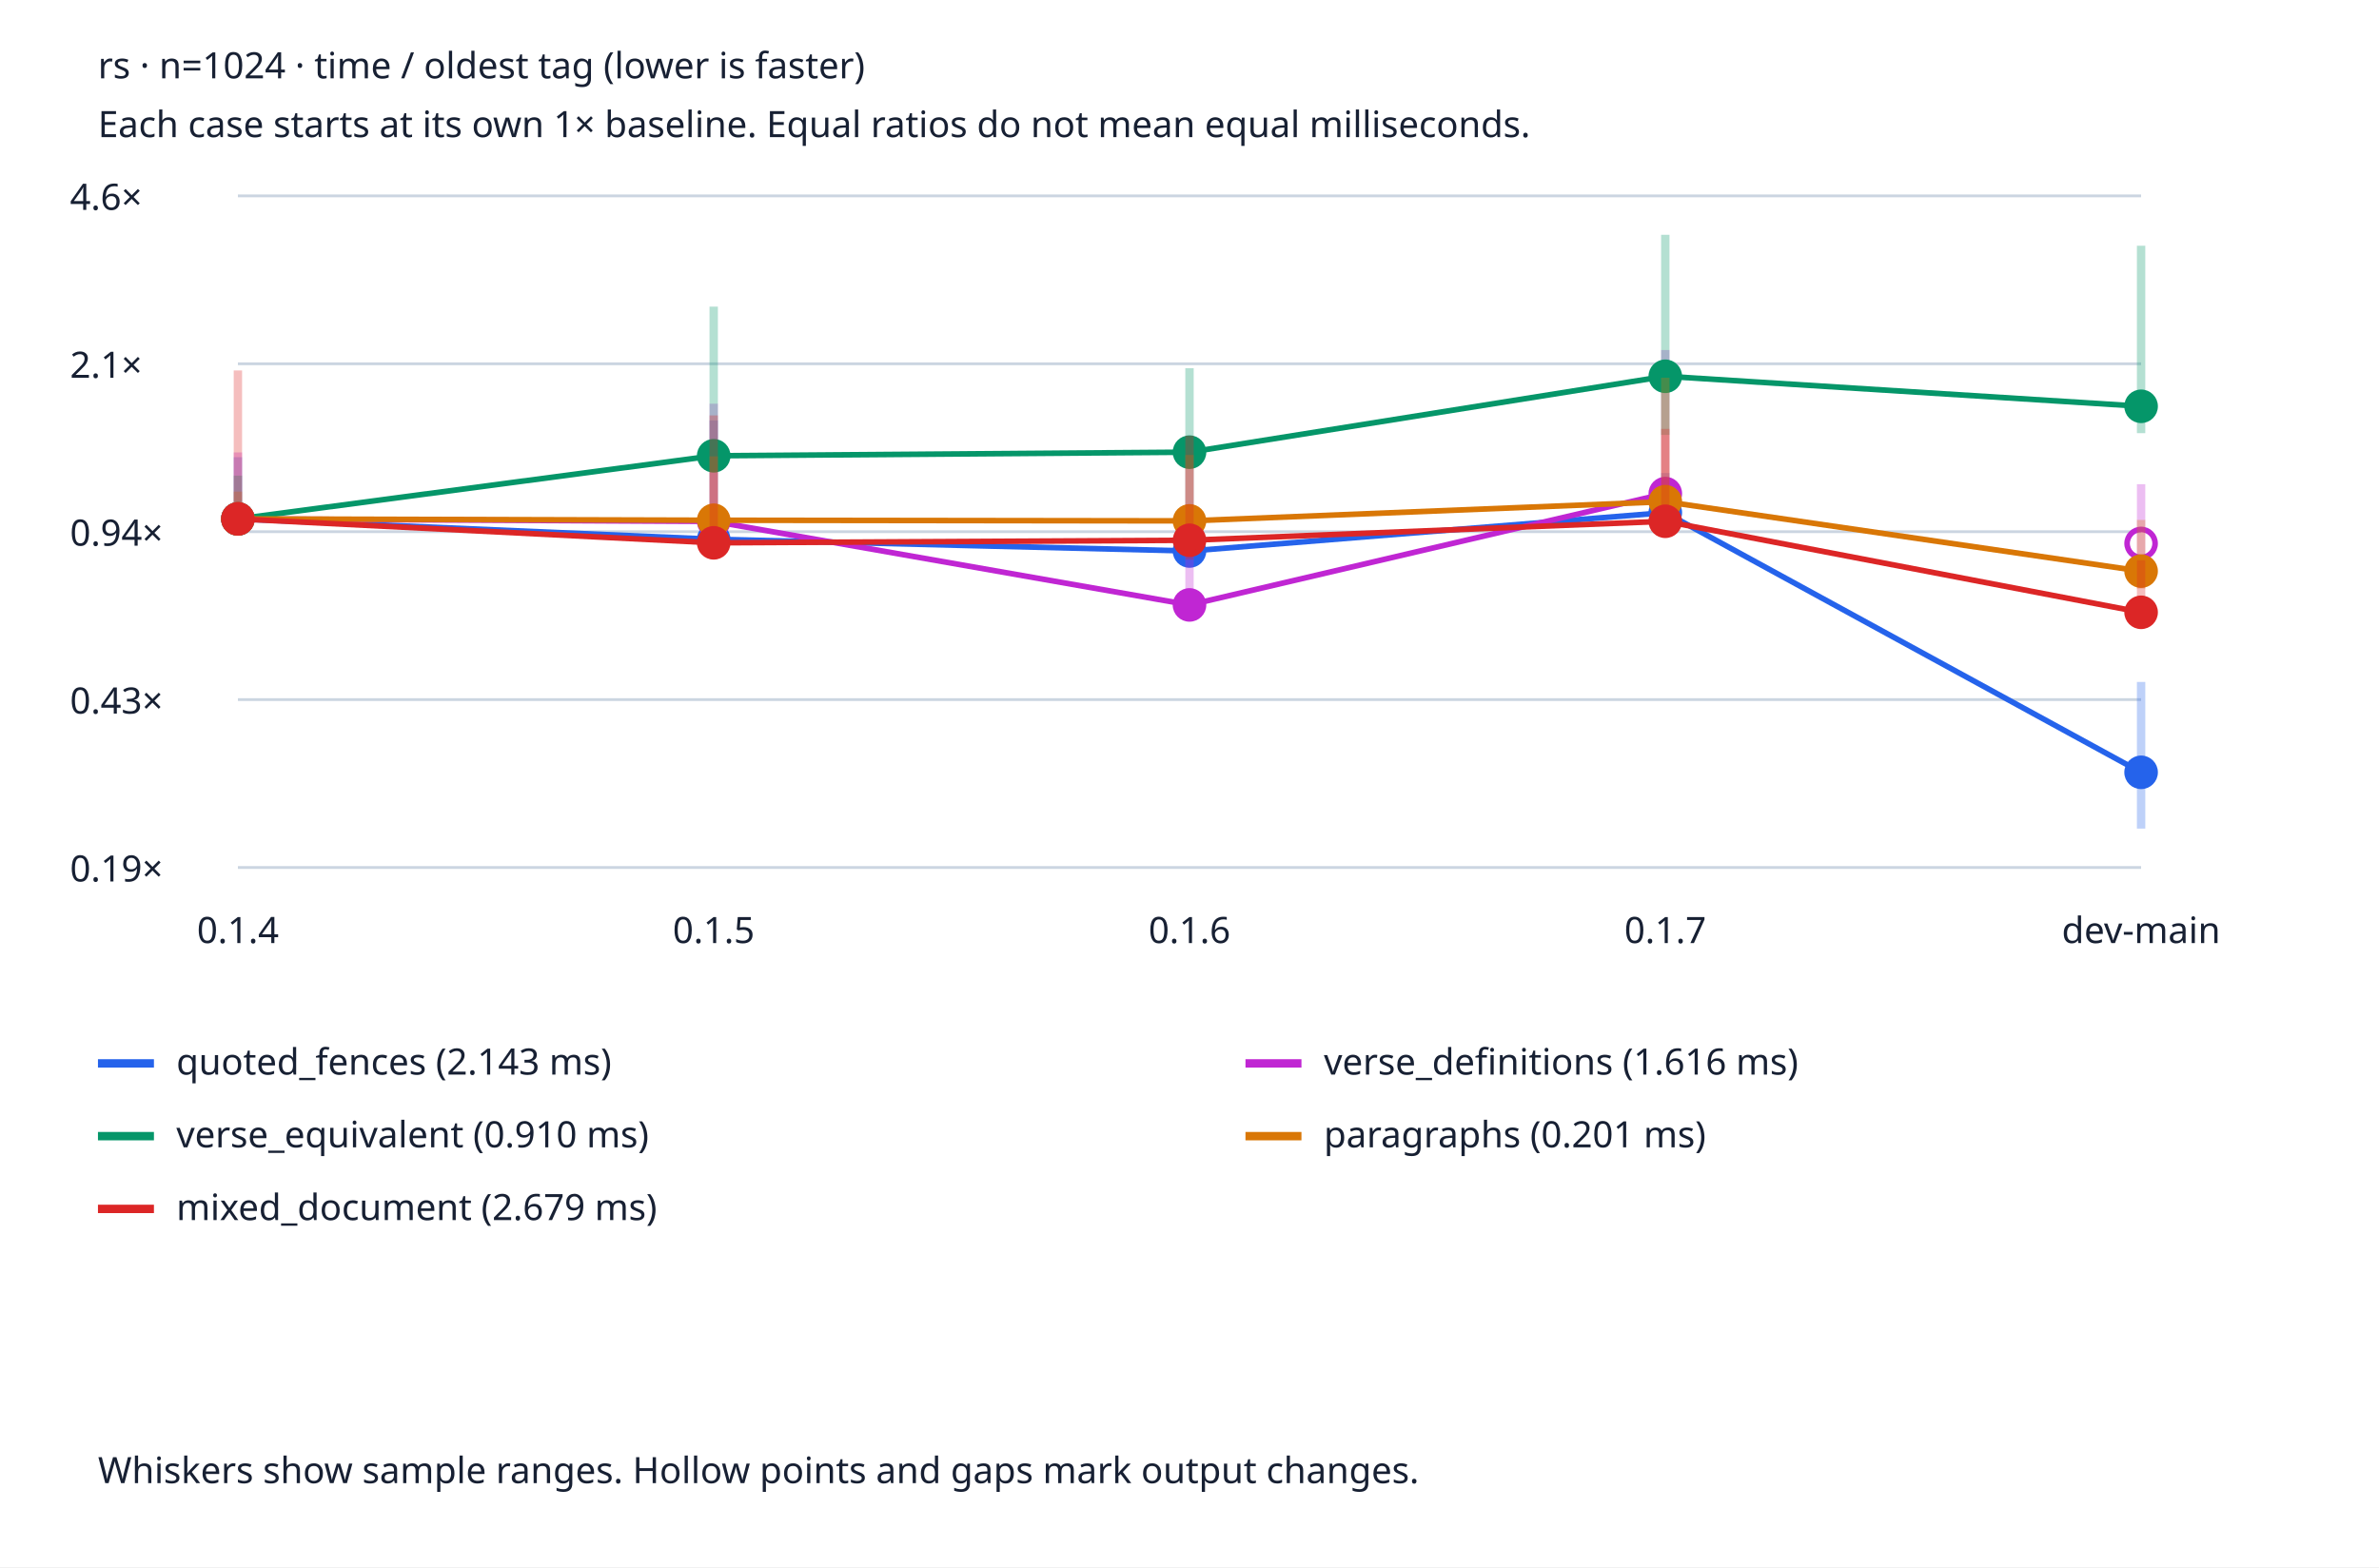
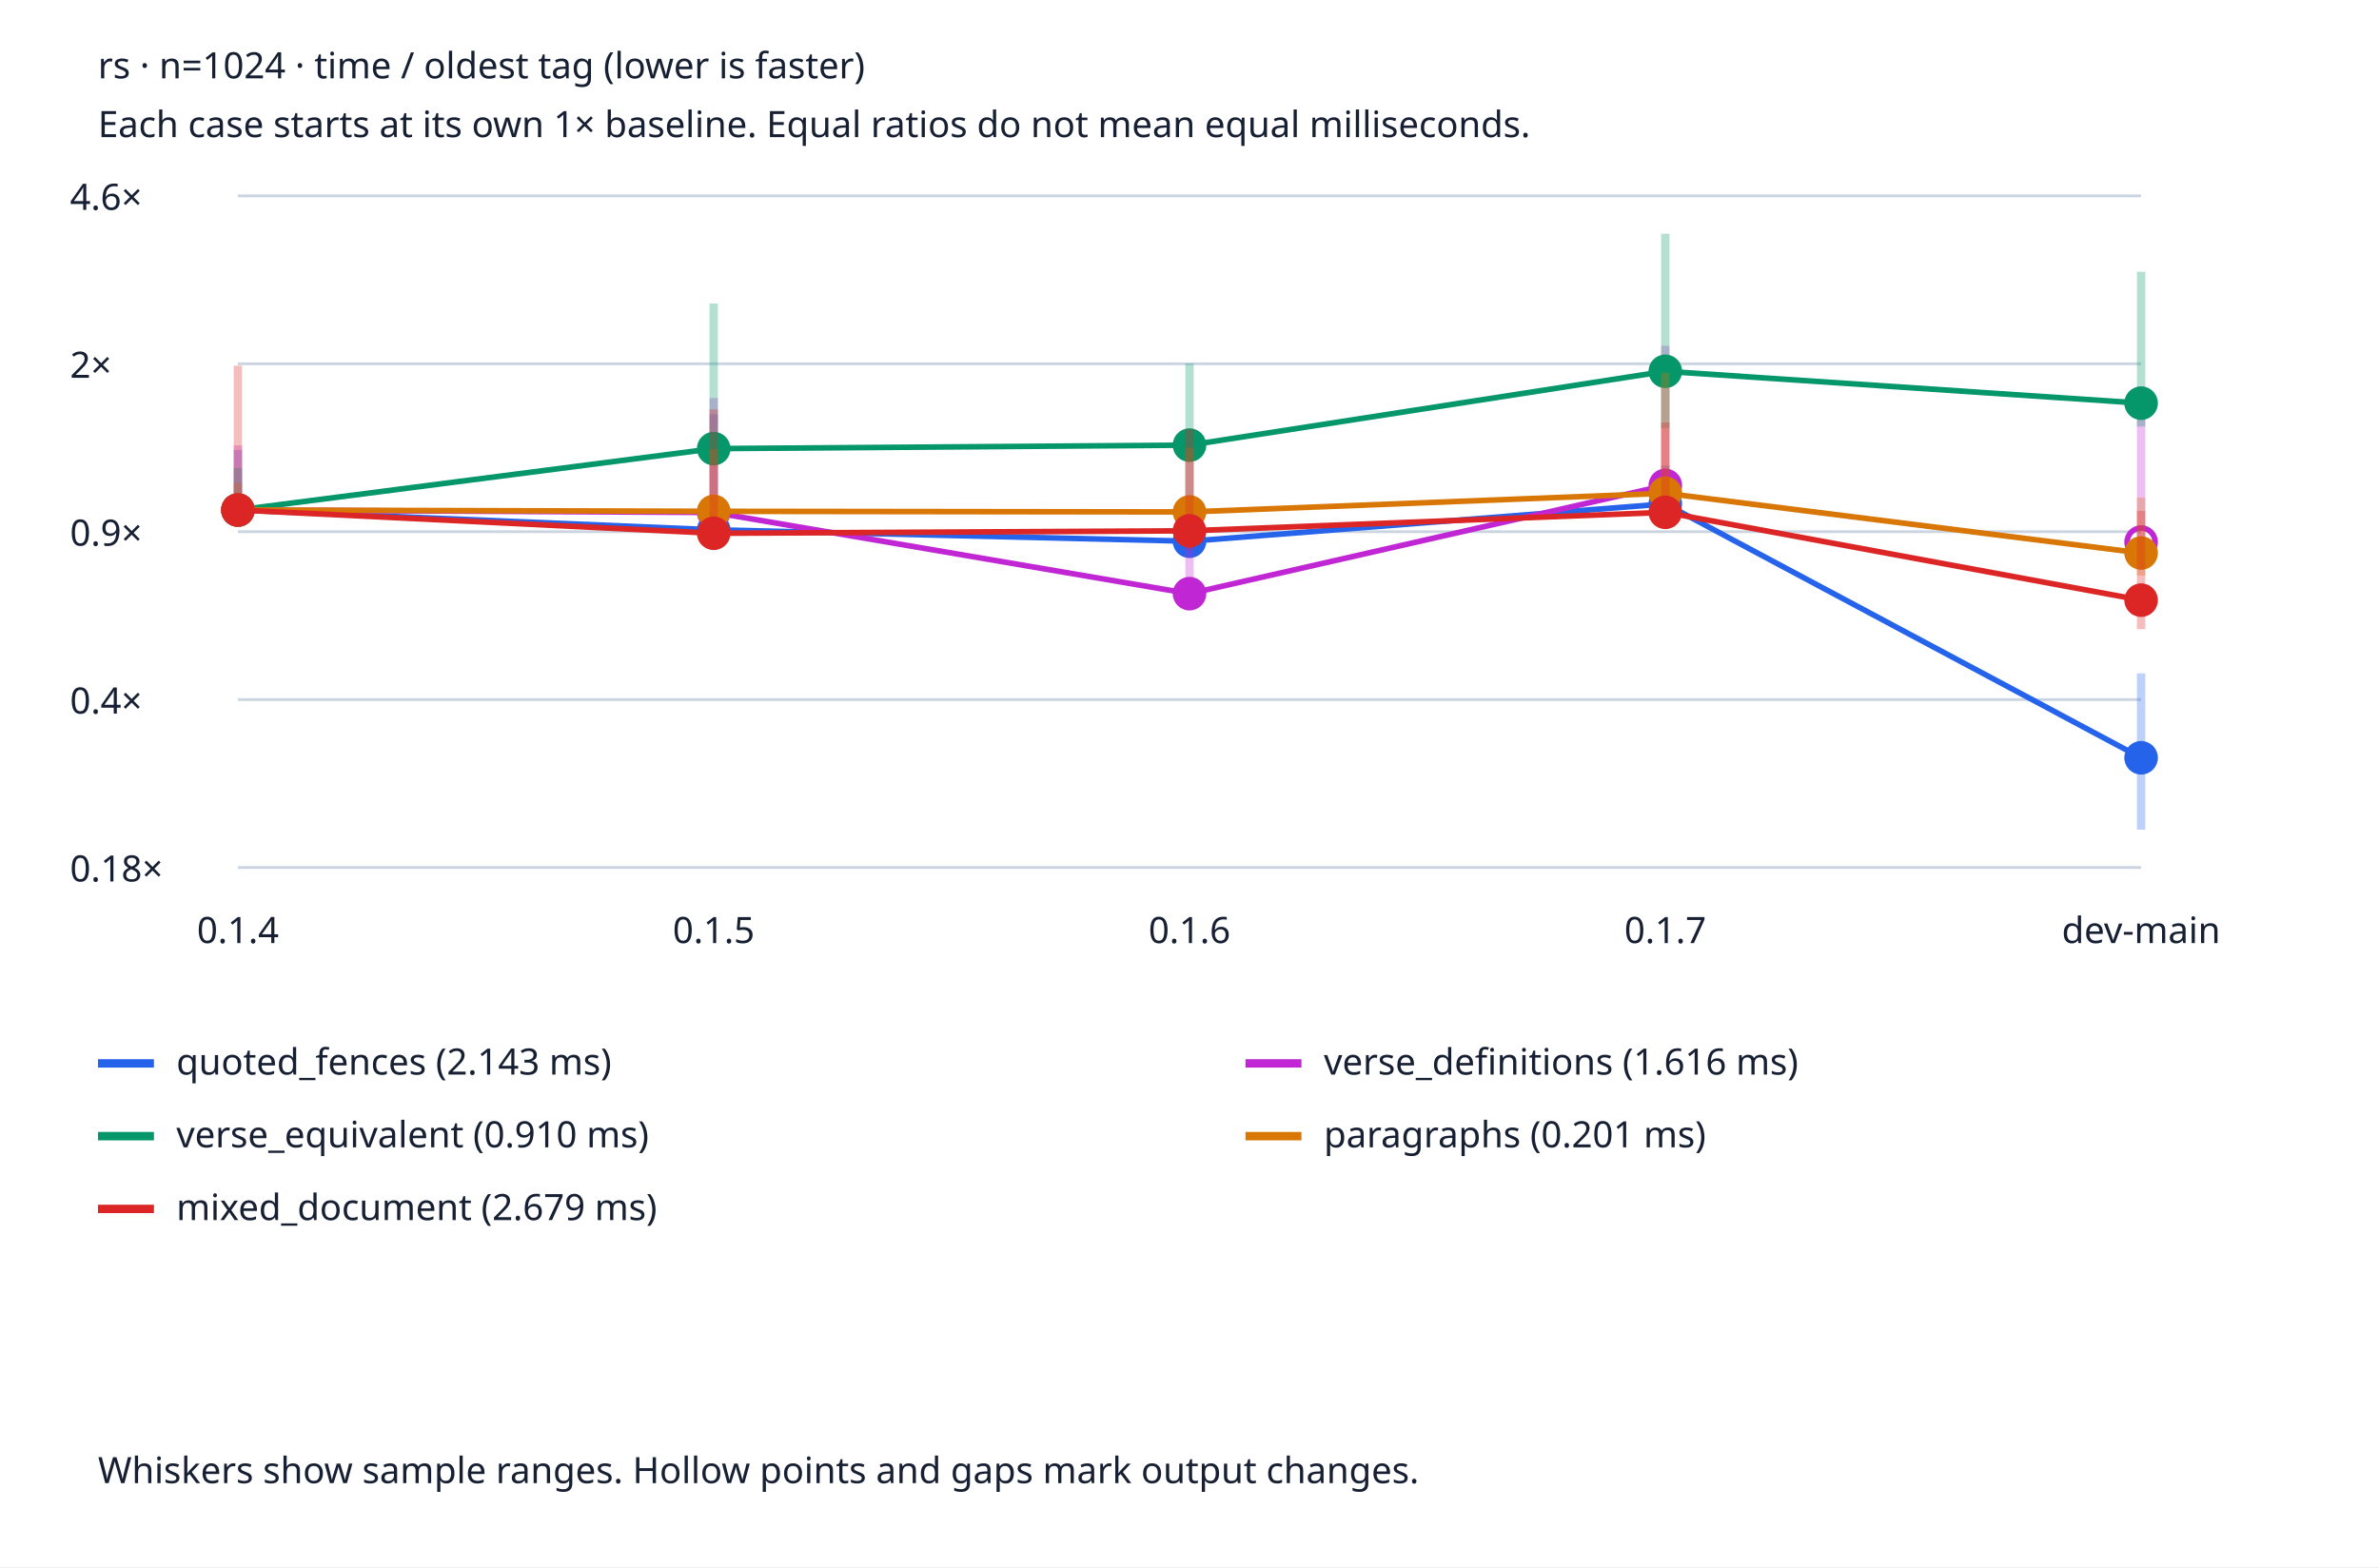
<svg xmlns="http://www.w3.org/2000/svg" viewBox="0 0 850 560" role="img" aria-labelledby="title desc">
  <style>text{font:13px system-ui;fill:#172033}.bg{fill:#fff}.grid{stroke:#cbd5e1}@media(prefers-color-scheme:dark){text{fill:#edf2f7}.bg{fill:#152033}.grid{stroke:#475569}}</style>
  <rect class="bg" width="850" height="560" />
  <text x="35" y="28" font-weight="bold">rs · n=1024 · time / oldest tag (lower is faster)</text>
  <text x="35" y="49">Each case starts at its own 1× baseline. Equal ratios do not mean equal milliseconds.</text>
  <line class="grid" x1="85" x2="765" y1="310.0" y2="310.0" />
-   <text x="25" y="315.0">0.19×</text>
+   <text x="25" y="315.0">0.18×</text>
  <line class="grid" x1="85" x2="765" y1="250.0" y2="250.0" />
-   <text x="25" y="255.0">0.43×</text>
+   <text x="25" y="255.0">0.4×</text>
  <line class="grid" x1="85" x2="765" y1="190.0" y2="190.0" />
-   <text x="25" y="195.0">0.94×</text>
+   <text x="25" y="195.0">0.9×</text>
  <line class="grid" x1="85" x2="765" y1="130" y2="130" />
-   <text x="25" y="135">2.1×</text>
+   <text x="25" y="135">2×</text>
  <line class="grid" x1="85" x2="765" y1="70.0" y2="70.0" />
  <text x="25" y="75.0">4.6×</text>
  <text x="85.0" y="337" text-anchor="middle">0.1.4</text>
  <text x="255.0" y="337" text-anchor="middle">0.1.5</text>
  <text x="425.0" y="337" text-anchor="middle">0.1.6</text>
  <text x="595.0" y="337" text-anchor="middle">0.1.7</text>
  <text x="765.0" y="337" text-anchor="middle">dev-main</text>
-   <line x1="85.0" x2="85.0" y1="190.801" y2="163.379" stroke="#2563eb" stroke-width="3" opacity=".3" />
-   <circle cx="85.0" cy="185.426" r="5" fill="#2563eb" stroke="#2563eb" stroke-width="2" />
-   <line x1="85.0" y1="185.426" x2="255.0" y2="192.7" stroke="#2563eb" stroke-width="2" />
-   <line x1="255.0" x2="255.0" y1="199.504" y2="150.242" stroke="#2563eb" stroke-width="3" opacity=".3" />
-   <circle cx="255.0" cy="192.7" r="5" fill="#2563eb" stroke="#2563eb" stroke-width="2" />
-   <line x1="255.0" y1="192.7" x2="425.0" y2="196.901" stroke="#2563eb" stroke-width="2" />
-   <line x1="425.0" x2="425.0" y1="200.545" y2="157.3" stroke="#2563eb" stroke-width="3" opacity=".3" />
-   <circle cx="425.0" cy="196.901" r="5" fill="#2563eb" stroke="#2563eb" stroke-width="2" />
-   <line x1="425.0" y1="196.901" x2="595.0" y2="183.171" stroke="#2563eb" stroke-width="2" />
-   <line x1="595.0" x2="595.0" y1="188.043" y2="169.027" stroke="#2563eb" stroke-width="3" opacity=".3" />
-   <circle cx="595.0" cy="183.171" r="5" fill="#2563eb" stroke="#2563eb" stroke-width="2" />
-   <line x1="595.0" y1="183.171" x2="765.0" y2="275.985" stroke="#2563eb" stroke-width="2" />
-   <line x1="765.0" x2="765.0" y1="296.095" y2="243.693" stroke="#2563eb" stroke-width="3" opacity=".3" />
-   <circle cx="765.0" cy="275.985" r="5" fill="#2563eb" stroke="#2563eb" stroke-width="2" />
+   <line x1="85.0" x2="85.0" y1="187.477" y2="160.809" stroke="#2563eb" stroke-width="3" opacity=".3" />
+   <circle cx="85.0" cy="182.249" r="5" fill="#2563eb" stroke="#2563eb" stroke-width="2" />
+   <line x1="85.0" y1="182.249" x2="255.0" y2="189.323" stroke="#2563eb" stroke-width="2" />
+   <line x1="255.0" x2="255.0" y1="195.94" y2="148.034" stroke="#2563eb" stroke-width="3" opacity=".3" />
+   <circle cx="255.0" cy="189.323" r="5" fill="#2563eb" stroke="#2563eb" stroke-width="2" />
+   <line x1="255.0" y1="189.323" x2="425.0" y2="193.409" stroke="#2563eb" stroke-width="2" />
+   <line x1="425.0" x2="425.0" y1="196.952" y2="154.897" stroke="#2563eb" stroke-width="3" opacity=".3" />
+   <circle cx="425.0" cy="193.409" r="5" fill="#2563eb" stroke="#2563eb" stroke-width="2" />
+   <line x1="425.0" y1="193.409" x2="595.0" y2="180.056" stroke="#2563eb" stroke-width="2" />
+   <line x1="595.0" x2="595.0" y1="184.794" y2="166.301" stroke="#2563eb" stroke-width="3" opacity=".3" />
+   <circle cx="595.0" cy="180.056" r="5" fill="#2563eb" stroke="#2563eb" stroke-width="2" />
+   <line x1="595.0" y1="180.056" x2="765.0" y2="270.788" stroke="#2563eb" stroke-width="2" />
+   <line x1="765.0" x2="765.0" y1="296.478" y2="240.622" stroke="#2563eb" stroke-width="3" opacity=".3" />
+   <circle cx="765.0" cy="270.788" r="5" fill="#2563eb" stroke="#2563eb" stroke-width="2" />
  <line x1="35" x2="55" y1="380" y2="380" stroke="#2563eb" stroke-width="3" />
  <text x="63" y="384">quoted_fences (2.143 ms)</text>
-   <line x1="85.0" x2="85.0" y1="190.661" y2="161.673" stroke="#c026d3" stroke-width="3" opacity=".3" />
-   <circle cx="85.0" cy="185.426" r="5" fill="#c026d3" stroke="#c026d3" stroke-width="2" />
-   <line x1="85.0" y1="185.426" x2="255.0" y2="186.328" stroke="#c026d3" stroke-width="2" />
-   <line x1="255.0" x2="255.0" y1="191.111" y2="144.262" stroke="#c026d3" stroke-width="3" opacity=".3" />
-   <circle cx="255.0" cy="186.328" r="5" fill="#c026d3" stroke="#c026d3" stroke-width="2" />
-   <line x1="255.0" y1="186.328" x2="425.0" y2="216.166" stroke="#c026d3" stroke-width="2" />
-   <line x1="425.0" x2="425.0" y1="219.419" y2="185.387" stroke="#c026d3" stroke-width="3" opacity=".3" />
-   <circle cx="425.0" cy="216.166" r="5" fill="#c026d3" stroke="#c026d3" stroke-width="2" />
-   <line x1="425.0" y1="216.166" x2="595.0" y2="176.378" stroke="#c026d3" stroke-width="2" />
-   <line x1="595.0" x2="595.0" y1="180.265" y2="125.085" stroke="#c026d3" stroke-width="3" opacity=".3" />
-   <circle cx="595.0" cy="176.378" r="5" fill="#c026d3" stroke="#c026d3" stroke-width="2" />
-   <line x1="765.0" x2="765.0" y1="198.924" y2="173.023" stroke="#c026d3" stroke-width="3" opacity=".3" />
-   <circle cx="765.0" cy="194.195" r="5" fill="none" stroke="#c026d3" stroke-width="2" />
+   <line x1="85.0" x2="85.0" y1="187.34" y2="159.15" stroke="#c026d3" stroke-width="3" opacity=".3" />
+   <circle cx="85.0" cy="182.249" r="5" fill="#c026d3" stroke="#c026d3" stroke-width="2" />
+   <line x1="85.0" y1="182.249" x2="255.0" y2="183.126" stroke="#c026d3" stroke-width="2" />
+   <line x1="255.0" x2="255.0" y1="187.778" y2="142.218" stroke="#c026d3" stroke-width="3" opacity=".3" />
+   <circle cx="255.0" cy="183.126" r="5" fill="#c026d3" stroke="#c026d3" stroke-width="2" />
+   <line x1="255.0" y1="183.126" x2="425.0" y2="212.143" stroke="#c026d3" stroke-width="2" />
+   <line x1="425.0" x2="425.0" y1="215.306" y2="182.212" stroke="#c026d3" stroke-width="3" opacity=".3" />
+   <circle cx="425.0" cy="212.143" r="5" fill="#c026d3" stroke="#c026d3" stroke-width="2" />
+   <line x1="425.0" y1="212.143" x2="595.0" y2="173.45" stroke="#c026d3" stroke-width="2" />
+   <line x1="595.0" x2="595.0" y1="177.231" y2="123.569" stroke="#c026d3" stroke-width="3" opacity=".3" />
+   <circle cx="595.0" cy="173.45" r="5" fill="#c026d3" stroke="#c026d3" stroke-width="2" />
+   <line x1="765.0" x2="765.0" y1="200.25" y2="138.212" stroke="#c026d3" stroke-width="3" opacity=".3" />
+   <circle cx="765.0" cy="193.694" r="5" fill="none" stroke="#c026d3" stroke-width="2" />
  <line x1="445" x2="465" y1="380" y2="380" stroke="#c026d3" stroke-width="3" />
  <text x="473" y="384">verse_definitions (1.616 ms)</text>
-   <line x1="85.0" x2="85.0" y1="188.063" y2="169.969" stroke="#059669" stroke-width="3" opacity=".3" />
-   <circle cx="85.0" cy="185.426" r="5" fill="#059669" stroke="#059669" stroke-width="2" />
-   <line x1="85.0" y1="185.426" x2="255.0" y2="162.869" stroke="#059669" stroke-width="2" />
-   <line x1="255.0" x2="255.0" y1="165.563" y2="109.576" stroke="#059669" stroke-width="3" opacity=".3" />
-   <circle cx="255.0" cy="162.869" r="5" fill="#059669" stroke="#059669" stroke-width="2" />
-   <line x1="255.0" y1="162.869" x2="425.0" y2="161.584" stroke="#059669" stroke-width="2" />
-   <line x1="425.0" x2="425.0" y1="164.966" y2="131.579" stroke="#059669" stroke-width="3" opacity=".3" />
-   <circle cx="425.0" cy="161.584" r="5" fill="#059669" stroke="#059669" stroke-width="2" />
-   <line x1="425.0" y1="161.584" x2="595.0" y2="134.461" stroke="#059669" stroke-width="2" />
-   <line x1="595.0" x2="595.0" y1="155.416" y2="83.905" stroke="#059669" stroke-width="3" opacity=".3" />
-   <circle cx="595.0" cy="134.461" r="5" fill="#059669" stroke="#059669" stroke-width="2" />
-   <line x1="595.0" y1="134.461" x2="765.0" y2="145.188" stroke="#059669" stroke-width="2" />
-   <line x1="765.0" x2="765.0" y1="154.784" y2="87.813" stroke="#059669" stroke-width="3" opacity=".3" />
-   <circle cx="765.0" cy="145.188" r="5" fill="#059669" stroke="#059669" stroke-width="2" />
+   <line x1="85.0" x2="85.0" y1="184.814" y2="167.218" stroke="#059669" stroke-width="3" opacity=".3" />
+   <circle cx="85.0" cy="182.249" r="5" fill="#059669" stroke="#059669" stroke-width="2" />
+   <line x1="85.0" y1="182.249" x2="255.0" y2="160.313" stroke="#059669" stroke-width="2" />
+   <line x1="255.0" x2="255.0" y1="162.933" y2="108.486" stroke="#059669" stroke-width="3" opacity=".3" />
+   <circle cx="255.0" cy="160.313" r="5" fill="#059669" stroke="#059669" stroke-width="2" />
+   <line x1="255.0" y1="160.313" x2="425.0" y2="159.064" stroke="#059669" stroke-width="2" />
+   <line x1="425.0" x2="425.0" y1="162.352" y2="129.884" stroke="#059669" stroke-width="3" opacity=".3" />
+   <circle cx="425.0" cy="159.064" r="5" fill="#059669" stroke="#059669" stroke-width="2" />
+   <line x1="425.0" y1="159.064" x2="595.0" y2="132.687" stroke="#059669" stroke-width="2" />
+   <line x1="595.0" x2="595.0" y1="153.065" y2="83.522" stroke="#059669" stroke-width="3" opacity=".3" />
+   <circle cx="595.0" cy="132.687" r="5" fill="#059669" stroke="#059669" stroke-width="2" />
+   <line x1="595.0" y1="132.687" x2="765.0" y2="144.068" stroke="#059669" stroke-width="2" />
+   <line x1="765.0" x2="765.0" y1="152.416" y2="97.125" stroke="#059669" stroke-width="3" opacity=".3" />
+   <circle cx="765.0" cy="144.068" r="5" fill="#059669" stroke="#059669" stroke-width="2" />
  <line x1="35" x2="55" y1="406" y2="406" stroke="#059669" stroke-width="3" />
  <text x="63" y="410">verse_equivalent (0.910 ms)</text>
-   <line x1="85.0" x2="85.0" y1="188.136" y2="175.676" stroke="#d97706" stroke-width="3" opacity=".3" />
-   <circle cx="85.0" cy="185.426" r="5" fill="#d97706" stroke="#d97706" stroke-width="2" />
-   <line x1="85.0" y1="185.426" x2="255.0" y2="185.906" stroke="#d97706" stroke-width="2" />
-   <line x1="255.0" x2="255.0" y1="189.203" y2="163.086" stroke="#d97706" stroke-width="3" opacity=".3" />
-   <circle cx="255.0" cy="185.906" r="5" fill="#d97706" stroke="#d97706" stroke-width="2" />
-   <line x1="255.0" y1="185.906" x2="425.0" y2="186.131" stroke="#d97706" stroke-width="2" />
-   <line x1="425.0" x2="425.0" y1="189.231" y2="162.581" stroke="#d97706" stroke-width="3" opacity=".3" />
-   <circle cx="425.0" cy="186.131" r="5" fill="#d97706" stroke="#d97706" stroke-width="2" />
-   <line x1="425.0" y1="186.131" x2="595.0" y2="179.273" stroke="#d97706" stroke-width="2" />
-   <line x1="595.0" x2="595.0" y1="185.903" y2="134.972" stroke="#d97706" stroke-width="3" opacity=".3" />
-   <circle cx="595.0" cy="179.273" r="5" fill="#d97706" stroke="#d97706" stroke-width="2" />
-   <line x1="595.0" y1="179.273" x2="765.0" y2="204.091" stroke="#d97706" stroke-width="2" />
-   <line x1="765.0" x2="765.0" y1="210.321" y2="185.787" stroke="#d97706" stroke-width="3" opacity=".3" />
-   <circle cx="765.0" cy="204.091" r="5" fill="#d97706" stroke="#d97706" stroke-width="2" />
+   <line x1="85.0" x2="85.0" y1="184.885" y2="172.768" stroke="#d97706" stroke-width="3" opacity=".3" />
+   <circle cx="85.0" cy="182.249" r="5" fill="#d97706" stroke="#d97706" stroke-width="2" />
+   <line x1="85.0" y1="182.249" x2="255.0" y2="182.716" stroke="#d97706" stroke-width="2" />
+   <line x1="255.0" x2="255.0" y1="185.923" y2="160.525" stroke="#d97706" stroke-width="3" opacity=".3" />
+   <circle cx="255.0" cy="182.716" r="5" fill="#d97706" stroke="#d97706" stroke-width="2" />
+   <line x1="255.0" y1="182.716" x2="425.0" y2="182.935" stroke="#d97706" stroke-width="2" />
+   <line x1="425.0" x2="425.0" y1="185.95" y2="160.033" stroke="#d97706" stroke-width="3" opacity=".3" />
+   <circle cx="425.0" cy="182.935" r="5" fill="#d97706" stroke="#d97706" stroke-width="2" />
+   <line x1="425.0" y1="182.935" x2="595.0" y2="176.266" stroke="#d97706" stroke-width="2" />
+   <line x1="595.0" x2="595.0" y1="182.713" y2="133.184" stroke="#d97706" stroke-width="3" opacity=".3" />
+   <circle cx="595.0" cy="176.266" r="5" fill="#d97706" stroke="#d97706" stroke-width="2" />
+   <line x1="595.0" y1="176.266" x2="765.0" y2="197.623" stroke="#d97706" stroke-width="2" />
+   <line x1="765.0" x2="765.0" y1="205.665" y2="177.817" stroke="#d97706" stroke-width="3" opacity=".3" />
+   <circle cx="765.0" cy="197.623" r="5" fill="#d97706" stroke="#d97706" stroke-width="2" />
  <line x1="445" x2="465" y1="406" y2="406" stroke="#d97706" stroke-width="3" />
  <text x="473" y="410">paragraphs (0.201 ms)</text>
-   <line x1="85.0" x2="85.0" y1="188.314" y2="132.38" stroke="#dc2626" stroke-width="3" opacity=".3" />
-   <circle cx="85.0" cy="185.426" r="5" fill="#dc2626" stroke="#dc2626" stroke-width="2" />
-   <line x1="85.0" y1="185.426" x2="255.0" y2="193.974" stroke="#dc2626" stroke-width="2" />
-   <line x1="255.0" x2="255.0" y1="199.663" y2="148.439" stroke="#dc2626" stroke-width="3" opacity=".3" />
-   <circle cx="255.0" cy="193.974" r="5" fill="#dc2626" stroke="#dc2626" stroke-width="2" />
-   <line x1="255.0" y1="193.974" x2="425.0" y2="193.063" stroke="#dc2626" stroke-width="2" />
-   <line x1="425.0" x2="425.0" y1="199.982" y2="155.703" stroke="#dc2626" stroke-width="3" opacity=".3" />
-   <circle cx="425.0" cy="193.063" r="5" fill="#dc2626" stroke="#dc2626" stroke-width="2" />
-   <line x1="425.0" y1="193.063" x2="595.0" y2="186.274" stroke="#dc2626" stroke-width="2" />
-   <line x1="595.0" x2="595.0" y1="189.076" y2="153.266" stroke="#dc2626" stroke-width="3" opacity=".3" />
-   <circle cx="595.0" cy="186.274" r="5" fill="#dc2626" stroke="#dc2626" stroke-width="2" />
-   <line x1="595.0" y1="186.274" x2="765.0" y2="218.806" stroke="#dc2626" stroke-width="2" />
-   <line x1="765.0" x2="765.0" y1="220.178" y2="200.218" stroke="#dc2626" stroke-width="3" opacity=".3" />
-   <circle cx="765.0" cy="218.806" r="5" fill="#dc2626" stroke="#dc2626" stroke-width="2" />
+   <line x1="85.0" x2="85.0" y1="185.057" y2="130.664" stroke="#dc2626" stroke-width="3" opacity=".3" />
+   <circle cx="85.0" cy="182.249" r="5" fill="#dc2626" stroke="#dc2626" stroke-width="2" />
+   <line x1="85.0" y1="182.249" x2="255.0" y2="190.562" stroke="#dc2626" stroke-width="2" />
+   <line x1="255.0" x2="255.0" y1="196.095" y2="146.28" stroke="#dc2626" stroke-width="3" opacity=".3" />
+   <circle cx="255.0" cy="190.562" r="5" fill="#dc2626" stroke="#dc2626" stroke-width="2" />
+   <line x1="255.0" y1="190.562" x2="425.0" y2="189.676" stroke="#dc2626" stroke-width="2" />
+   <line x1="425.0" x2="425.0" y1="196.405" y2="153.344" stroke="#dc2626" stroke-width="3" opacity=".3" />
+   <circle cx="425.0" cy="189.676" r="5" fill="#dc2626" stroke="#dc2626" stroke-width="2" />
+   <line x1="425.0" y1="189.676" x2="595.0" y2="183.074" stroke="#dc2626" stroke-width="2" />
+   <line x1="595.0" x2="595.0" y1="185.799" y2="150.974" stroke="#dc2626" stroke-width="3" opacity=".3" />
+   <circle cx="595.0" cy="183.074" r="5" fill="#dc2626" stroke="#dc2626" stroke-width="2" />
+   <line x1="595.0" y1="183.074" x2="765.0" y2="214.462" stroke="#dc2626" stroke-width="2" />
+   <line x1="765.0" x2="765.0" y1="224.82" y2="182.553" stroke="#dc2626" stroke-width="3" opacity=".3" />
+   <circle cx="765.0" cy="214.462" r="5" fill="#dc2626" stroke="#dc2626" stroke-width="2" />
  <line x1="35" x2="55" y1="432" y2="432" stroke="#dc2626" stroke-width="3" />
  <text x="63" y="436">mixed_document (2.679 ms)</text>
  <text x="35" y="530">Whiskers show sample ranges. Hollow points and gaps mark output changes.</text>
</svg>
